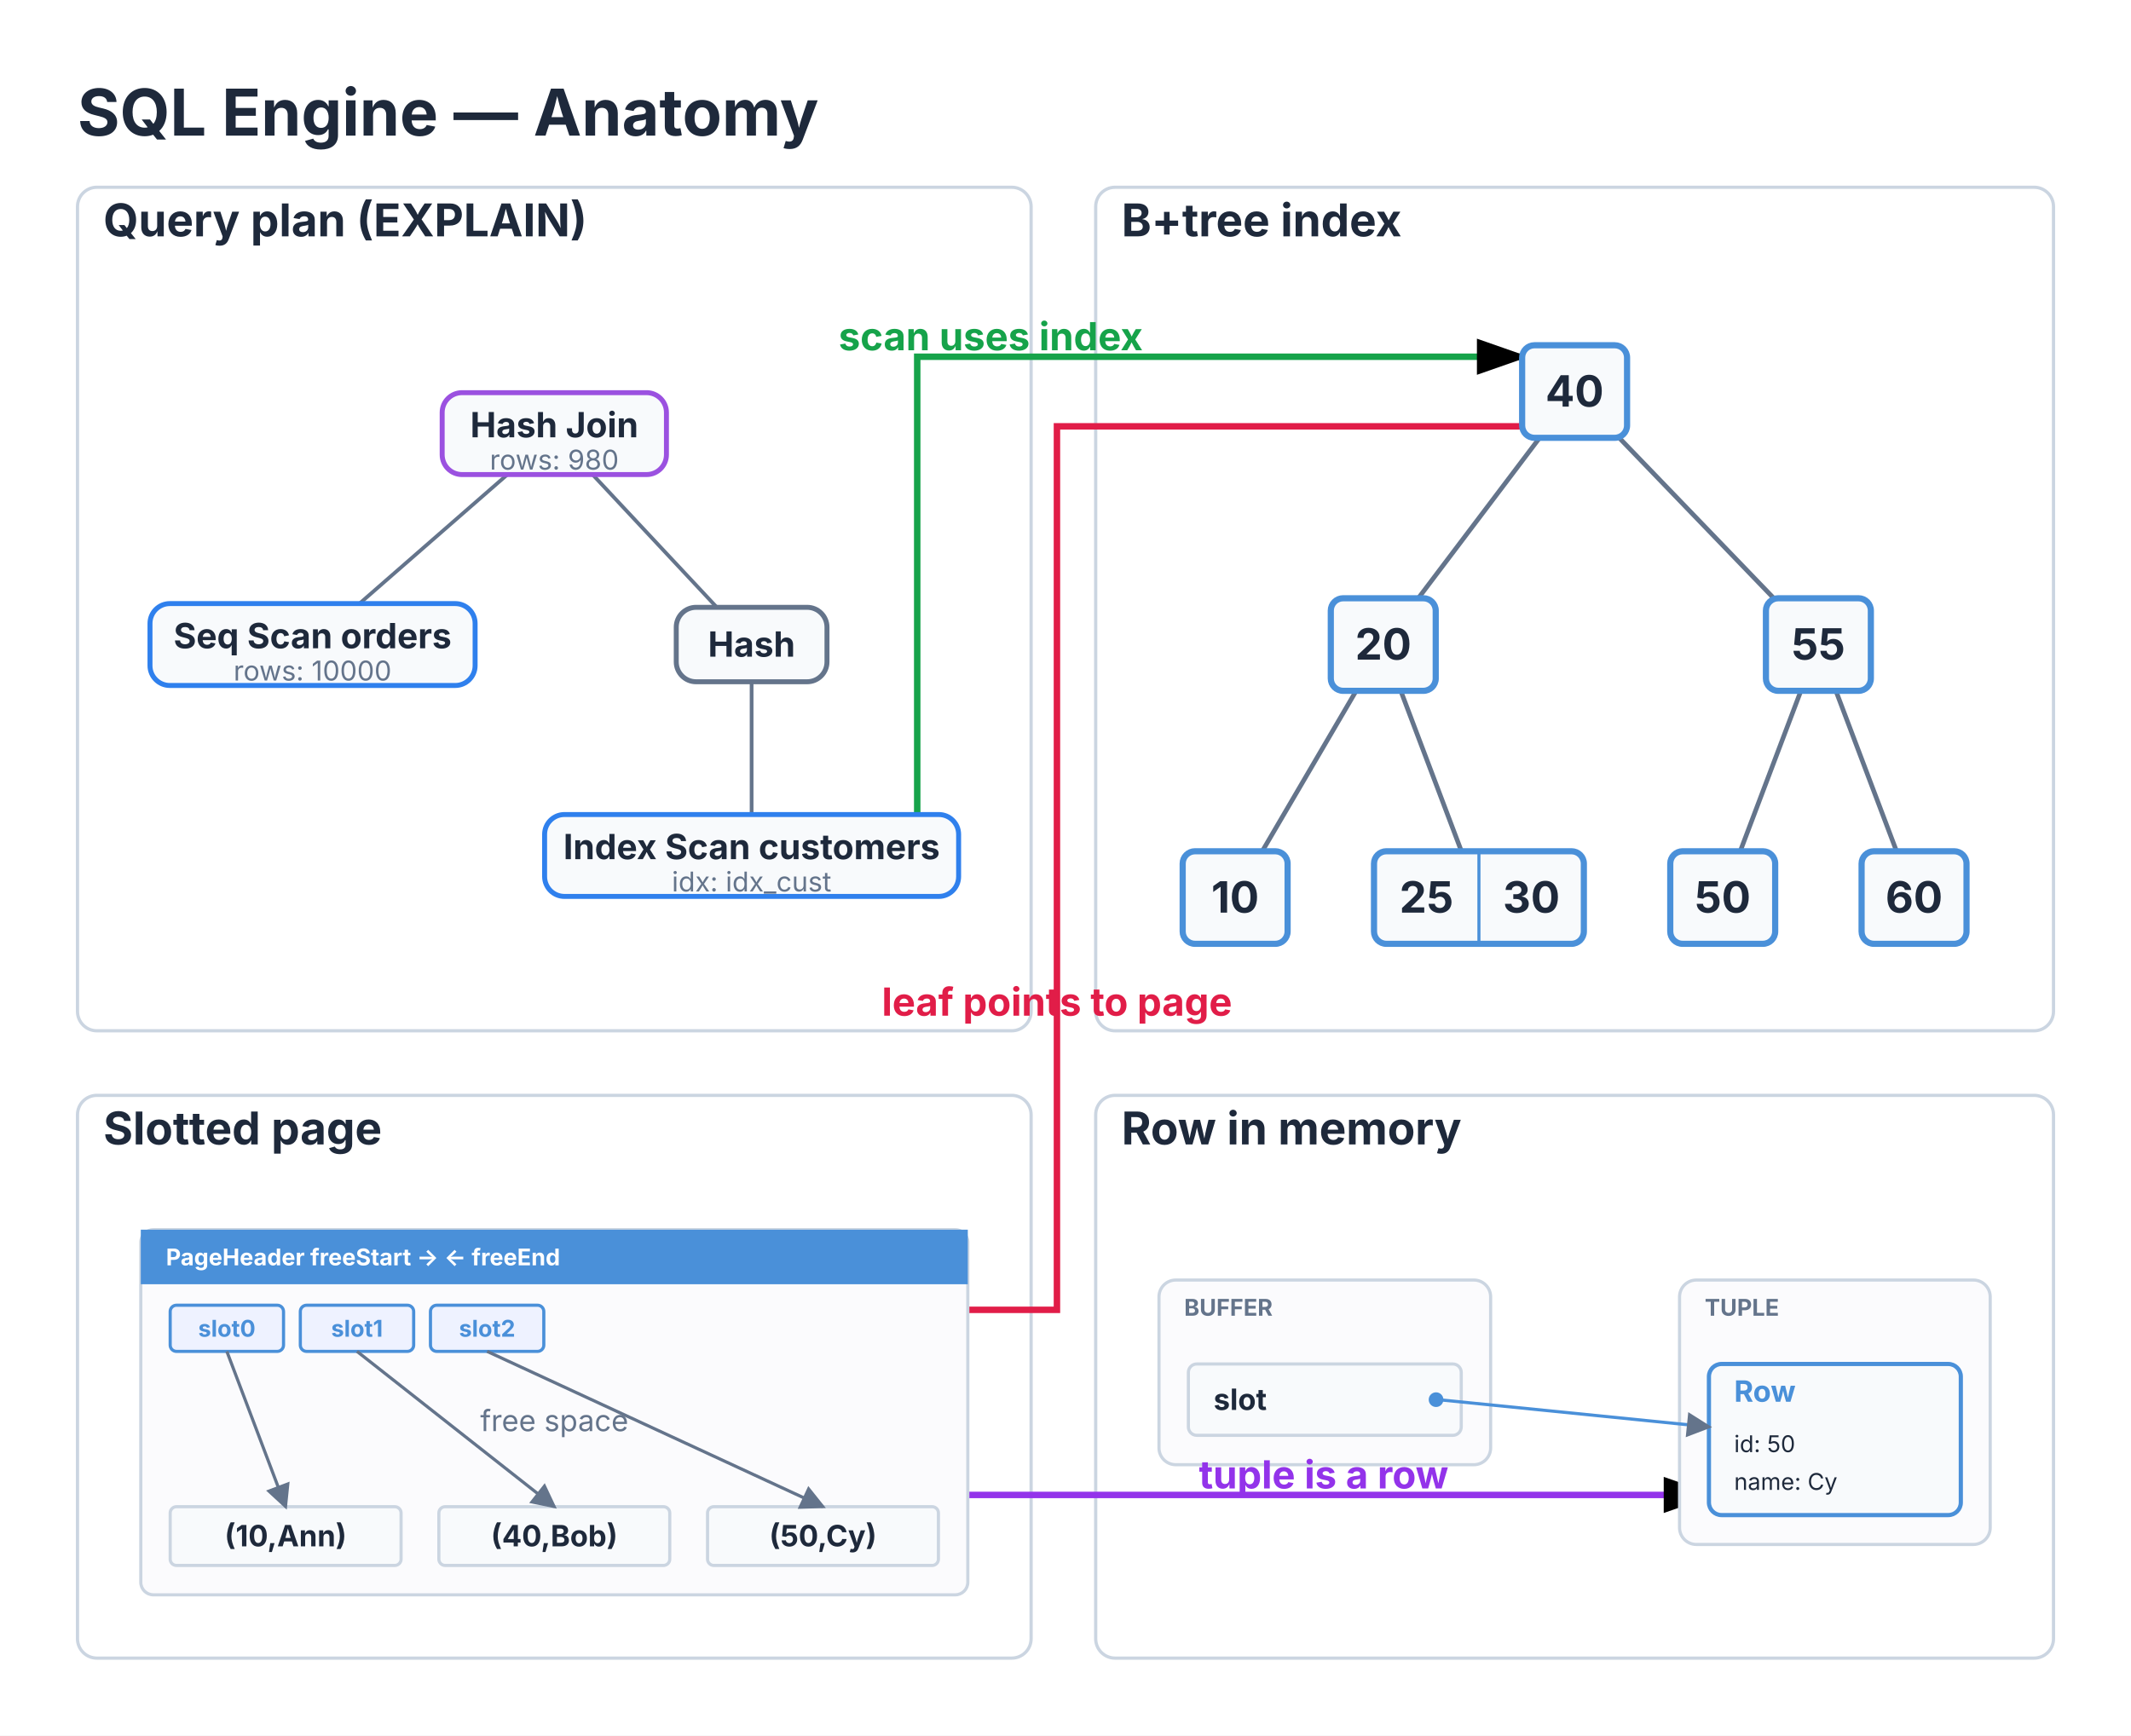
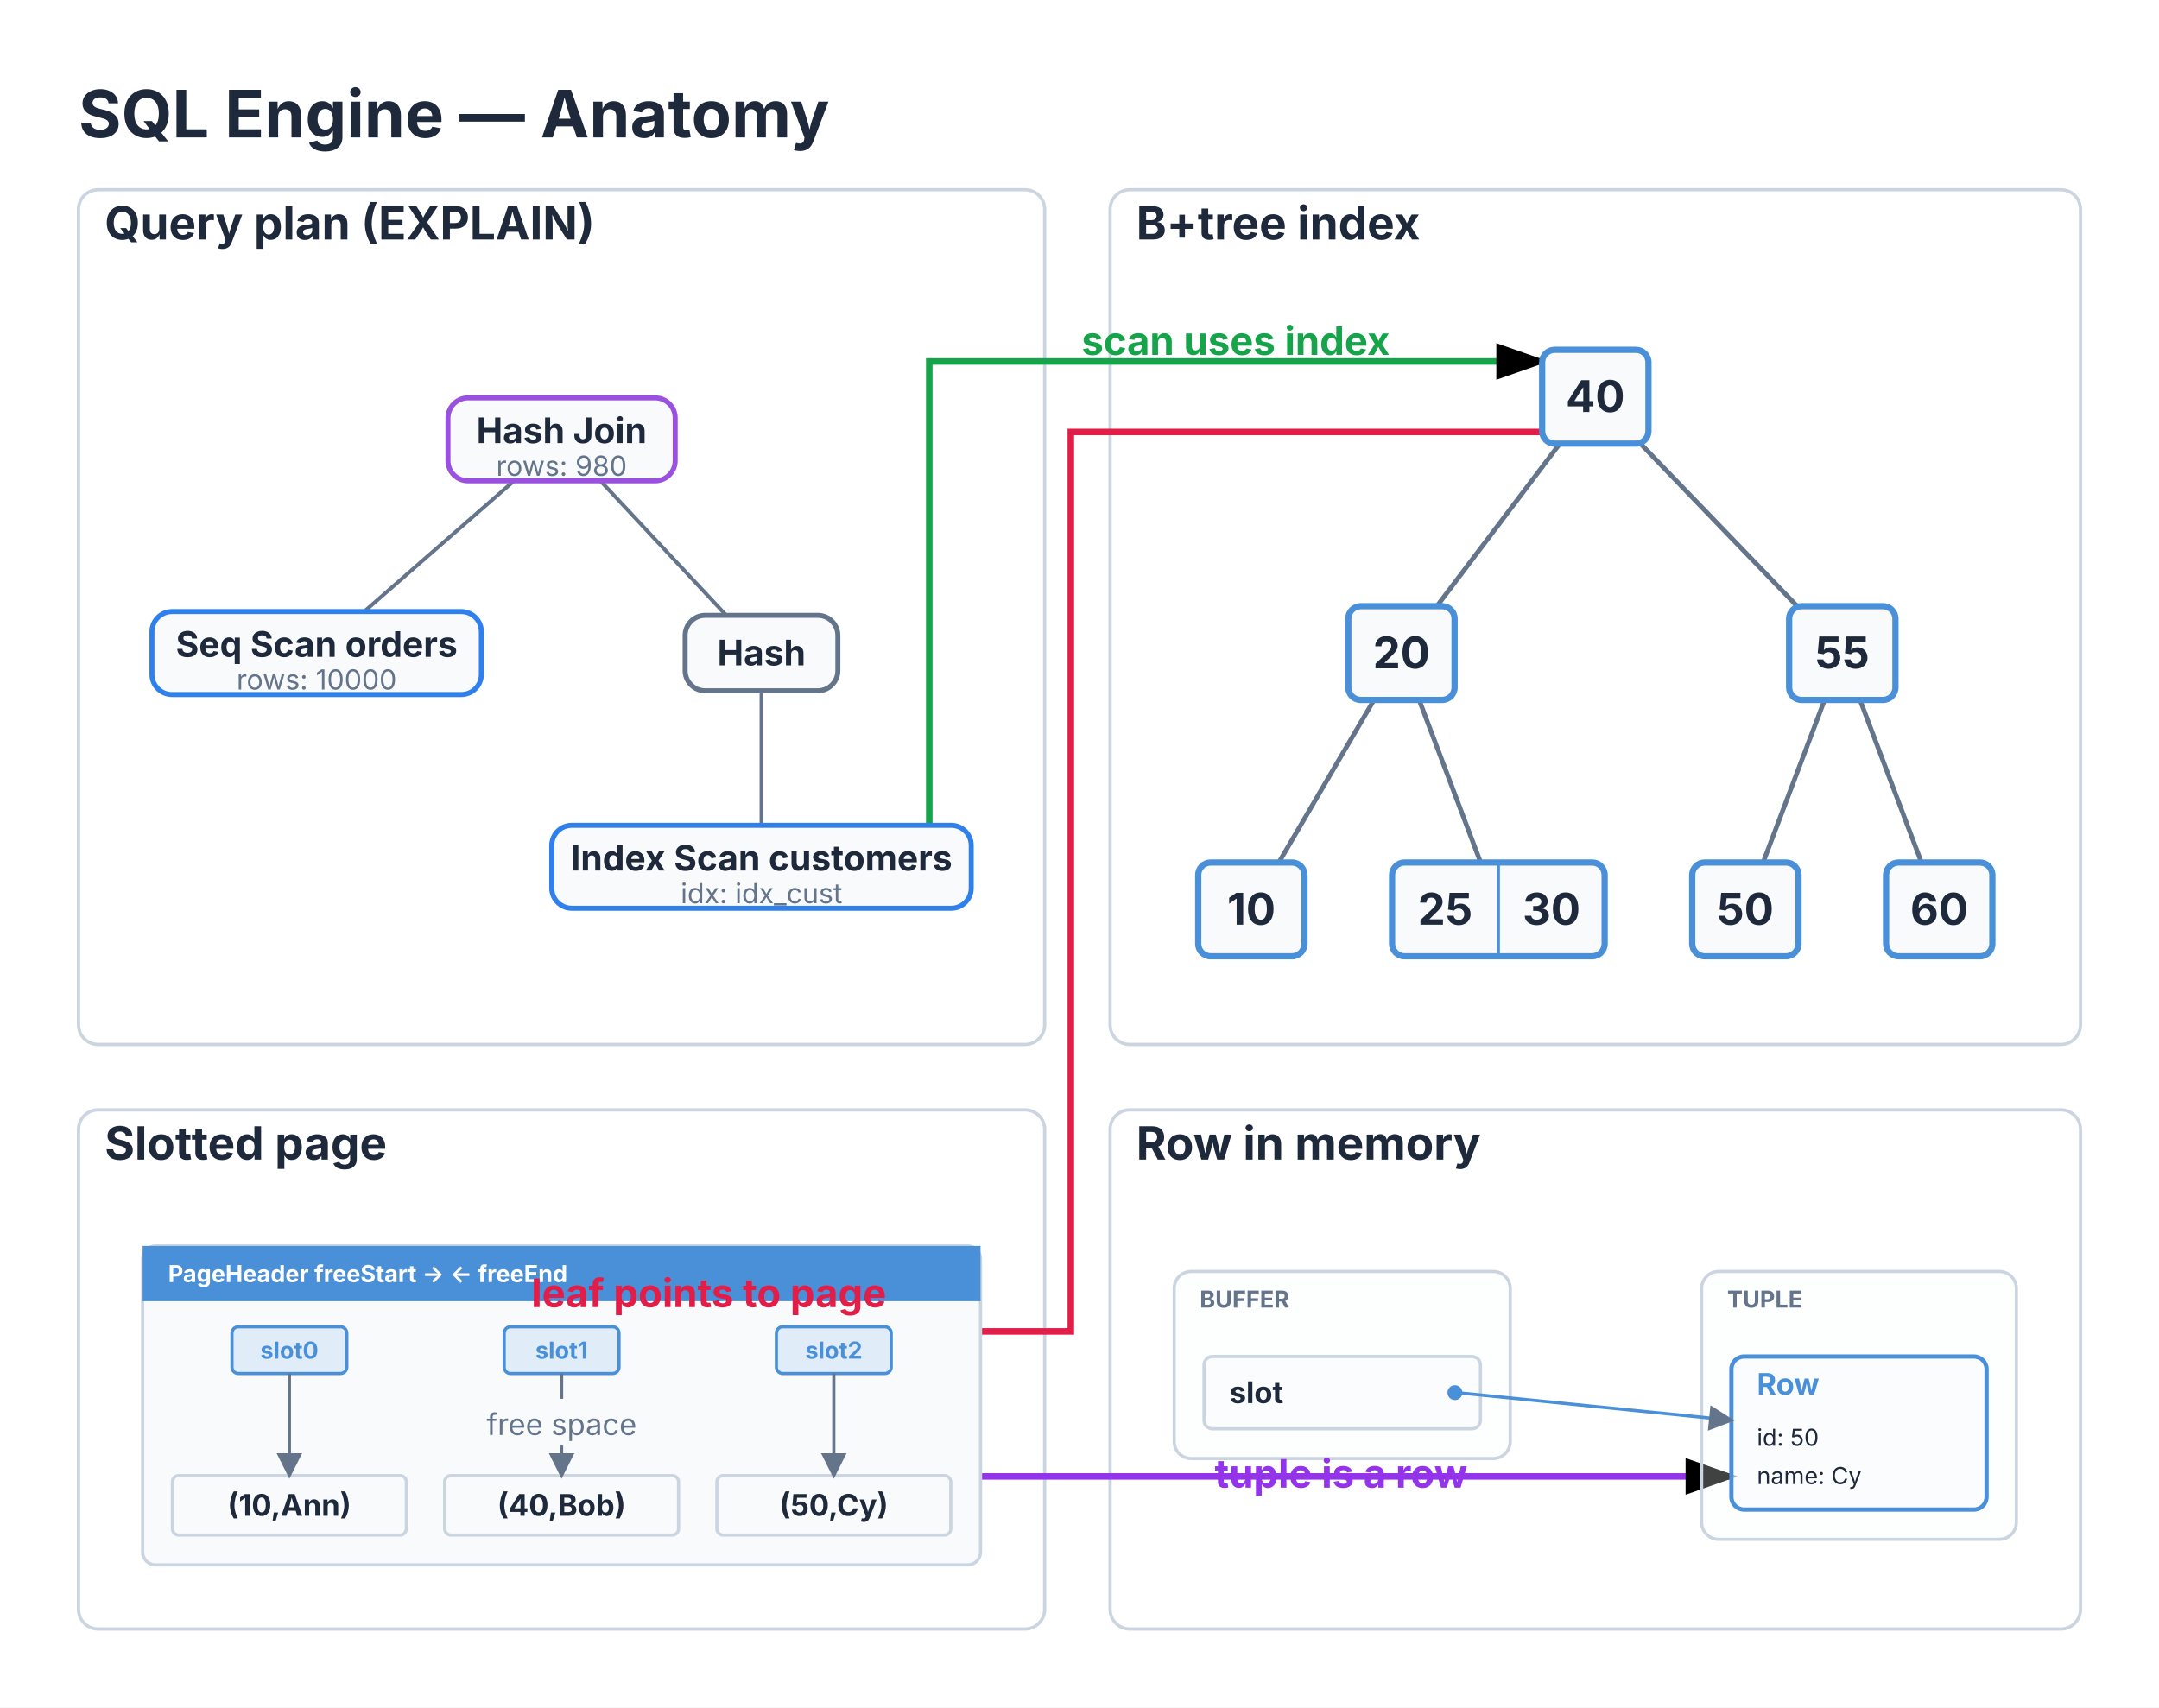
- <svg xmlns="http://www.w3.org/2000/svg" viewBox="0 0 659.9 537.562" width="659.9" height="537.562">
+ <svg xmlns="http://www.w3.org/2000/svg" viewBox="0 0 659.9 521.962" width="659.9" height="521.962">
  <defs>
    <marker id="struct-arrow" markerWidth="8" markerHeight="8" refX="7" refY="4" orient="auto">
      <path d="M0 0 L8 4 L0 8 z" fill="#64748B" />
    </marker>
    <marker id="struct-arrow" markerWidth="8" markerHeight="8" refX="7" refY="4" orient="auto">
      <path d="M0 0 L8 4 L0 8 z" fill="#4A90D9" />
    </marker>
    <marker id="triton-crosslink-arrow" markerWidth="8" markerHeight="5.6" refX="7" refY="2.8" orient="auto">
      <polygon points="0 0, 8 2.8, 0 5.6" fill="currentColor" />
    </marker>
  </defs>
-   <rect x="0" y="0" width="659.9" height="537.562" fill="#FFFFFF" />
+   <rect x="0" y="0" width="659.9" height="521.962" fill="#FFFFFF" />
  <text x="24" y="42" font-size="20" font-family="Inter, system-ui, -apple-system, sans-serif" fill="#1E293B" font-weight="bold">SQL Engine — Anatomy</text>
  <rect x="24" y="58" width="295.3" height="261.262" fill="#FFFFFF" stroke="#CBD5E1" stroke-width="1" rx="6" />
  <rect x="339.3" y="58" width="296.6" height="261.262" fill="#FFFFFF" stroke="#CBD5E1" stroke-width="1" rx="6" />
-   <rect x="24" y="339.262" width="295.3" height="174.3" fill="#FFFFFF" stroke="#CBD5E1" stroke-width="1" rx="6" />
-   <rect x="339.3" y="339.262" width="296.6" height="174.3" fill="#FFFFFF" stroke="#CBD5E1" stroke-width="1" rx="6" />
+   <rect x="24" y="339.262" width="295.3" height="158.7" fill="#FFFFFF" stroke="#CBD5E1" stroke-width="1" rx="6" />
+   <rect x="339.3" y="339.262" width="296.6" height="158.7" fill="#FFFFFF" stroke="#CBD5E1" stroke-width="1" rx="6" />
  <path d="M 284.033 252.28 L 284.033 110.491 L 471.354 110.491" stroke="#16A34A" stroke-width="2" fill="none" marker-end="url(#triton-crosslink-arrow)" />
-   <path d="M 471.354 132.048 L 327.3 132.048 L 327.3 405.692 L 87.8 405.692" stroke="#E11D48" stroke-width="2" fill="none" marker-end="url(#triton-crosslink-arrow)" />
-   <path d="M 290.6 463.022 L 529.2 463.022" stroke="#9333EA" stroke-width="2" fill="none" marker-end="url(#triton-crosslink-arrow)" />
+   <path d="M 471.354 132.048 L 327.3 132.048 L 327.3 406.992 L 106 406.992" stroke="#E11D48" stroke-width="2" fill="none" marker-end="url(#triton-crosslink-arrow)" />
+   <path d="M 290.6 451.322 L 529.2 451.322" stroke="#9333EA" stroke-width="2" fill="none" marker-end="url(#triton-crosslink-arrow)" />
  <text x="32" y="73.2" font-size="14" font-family="Inter, system-ui, -apple-system, sans-serif" fill="#1E293B" text-anchor="start" font-weight="bold">Query plan (EXPLAIN)</text>
  <g transform="translate(28, 103.1723) scale(0.7685965)">
    <path d="M 167.99 57 L 108.4 109" stroke="#64748B" stroke-width="1.5" fill="none" />
    <path d="M 202.33 57 L 252.37 110.5" stroke="#64748B" stroke-width="1.5" fill="none" />
    <path d="M 266.39 140.5 L 266.39 194" stroke="#64748B" stroke-width="1.5" fill="none" />
    <rect x="141.72" y="24" width="90.357" height="33" fill="#F8FAFC" stroke="#9b51e0" stroke-width="2" rx="8" />
    <text x="186.899" y="42" font-size="14" font-family="Inter, system-ui, -apple-system, sans-serif" fill="#1E293B" text-anchor="middle" font-weight="bold">Hash Join</text>
    <text x="186.899" y="55" font-size="11" font-family="Inter, system-ui, -apple-system, sans-serif" fill="#64748B" text-anchor="middle">rows: 980</text>
    <rect x="24" y="109" width="130.99" height="33" fill="#F8FAFC" stroke="#2f80ed" stroke-width="2" rx="8" />
    <text x="89.495" y="127" font-size="14" font-family="Inter, system-ui, -apple-system, sans-serif" fill="#1E293B" text-anchor="middle" font-weight="bold">Seq Scan orders</text>
    <text x="89.495" y="140" font-size="11" font-family="Inter, system-ui, -apple-system, sans-serif" fill="#64748B" text-anchor="middle">rows: 10000</text>
    <rect x="236.029" y="110.5" width="60.731" height="30" fill="#F8FAFC" stroke="#64748B" stroke-width="2" rx="8" />
    <text x="266.394" y="130.4" font-size="14" font-family="Inter, system-ui, -apple-system, sans-serif" fill="#1E293B" text-anchor="middle" font-weight="bold">Hash</text>
    <rect x="182.99" y="194" width="166.809" height="33" fill="#F8FAFC" stroke="#2f80ed" stroke-width="2" rx="8" />
    <text x="266.394" y="212" font-size="14" font-family="Inter, system-ui, -apple-system, sans-serif" fill="#1E293B" text-anchor="middle" font-weight="bold">Index Scan customers</text>
    <text x="266.394" y="225" font-size="11" font-family="Inter, system-ui, -apple-system, sans-serif" fill="#64748B" text-anchor="middle">idx: idx_cust</text>
  </g>
  <text x="347.3" y="73.2" font-size="14" font-family="Inter, system-ui, -apple-system, sans-serif" fill="#1E293B" text-anchor="start" font-weight="bold">B+tree index</text>
  <g transform="translate(343.3, 84) scale(0.9556291)">
    <path d="M 139.66 54 L 100.34 106" stroke="#64748B" stroke-width="1.5" fill="none" />
    <path d="M 165.45 54 L 215.55 106" stroke="#64748B" stroke-width="1.5" fill="none" />
    <path d="M 80.22 136 L 49.78 188" stroke="#64748B" stroke-width="1.5" fill="none" />
    <path d="M 94.67 136 L 114.33 188" stroke="#64748B" stroke-width="1.5" fill="none" />
    <path d="M 224.33 136 L 204.67 188" stroke="#64748B" stroke-width="1.5" fill="none" />
    <path d="M 235.67 136 L 255.33 188" stroke="#64748B" stroke-width="1.5" fill="none" />
    <rect x="134" y="24" width="34" height="30" fill="#F8FAFC" stroke="#4A90D9" stroke-width="2" rx="4" />
    <text x="151" y="43.9" font-size="14" font-family="Inter, system-ui, -apple-system, sans-serif" fill="#1E293B" text-anchor="middle" font-weight="bold">40</text>
    <rect x="72" y="106" width="34" height="30" fill="#F8FAFC" stroke="#4A90D9" stroke-width="2" rx="4" />
    <text x="89" y="125.9" font-size="14" font-family="Inter, system-ui, -apple-system, sans-serif" fill="#1E293B" text-anchor="middle" font-weight="bold">20</text>
    <rect x="24" y="188" width="34" height="30" fill="#F8FAFC" stroke="#4A90D9" stroke-width="2" rx="4" />
    <text x="41" y="207.9" font-size="14" font-family="Inter, system-ui, -apple-system, sans-serif" fill="#1E293B" text-anchor="middle" font-weight="bold">10</text>
    <rect x="86" y="188" width="68" height="30" fill="#F8FAFC" stroke="#4A90D9" stroke-width="2" rx="4" />
    <text x="103" y="207.9" font-size="14" font-family="Inter, system-ui, -apple-system, sans-serif" fill="#1E293B" text-anchor="middle" font-weight="bold">25</text>
    <path d="M 120 188 L 120 218" stroke="#4A90D9" stroke-width="1" fill="none" />
    <text x="137" y="207.9" font-size="14" font-family="Inter, system-ui, -apple-system, sans-serif" fill="#1E293B" text-anchor="middle" font-weight="bold">30</text>
    <rect x="213" y="106" width="34" height="30" fill="#F8FAFC" stroke="#4A90D9" stroke-width="2" rx="4" />
    <text x="230" y="125.9" font-size="14" font-family="Inter, system-ui, -apple-system, sans-serif" fill="#1E293B" text-anchor="middle" font-weight="bold">55</text>
    <rect x="182" y="188" width="34" height="30" fill="#F8FAFC" stroke="#4A90D9" stroke-width="2" rx="4" />
    <text x="199" y="207.9" font-size="14" font-family="Inter, system-ui, -apple-system, sans-serif" fill="#1E293B" text-anchor="middle" font-weight="bold">50</text>
    <rect x="244" y="188" width="34" height="30" fill="#F8FAFC" stroke="#4A90D9" stroke-width="2" rx="4" />
    <text x="261" y="207.9" font-size="14" font-family="Inter, system-ui, -apple-system, sans-serif" fill="#1E293B" text-anchor="middle" font-weight="bold">60</text>
  </g>
  <text x="32" y="354.462" font-size="14" font-family="Inter, system-ui, -apple-system, sans-serif" fill="#1E293B" text-anchor="start" font-weight="bold">Slotted page</text>
  <g transform="translate(28, 365.2623) scale(0.65)">
-     <rect x="24" y="24" width="394" height="174" fill="#fbfbfd" stroke="#CBD5E1" stroke-width="1.5" rx="6" />
+     <rect x="24" y="24" width="394" height="150" fill="#F8FAFC" stroke="#CBD5E1" stroke-width="1.5" rx="6" />
    <rect x="24" y="24" width="394" height="26" fill="#4A90D9" stroke="#4A90D9" stroke-width="0" rx="0" />
    <text x="36" y="41" font-size="11" font-family="Inter, system-ui, -apple-system, sans-serif" fill="#ffffff" font-weight="bold">PageHeader    freeStart →        ← freeEnd</text>
-     <rect x="38" y="60" width="54" height="22" fill="#eef2ff" stroke="#4A90D9" stroke-width="1.5" rx="3" />
-     <text x="65" y="75" font-size="11" font-family="Inter, system-ui, -apple-system, sans-serif" fill="#4A90D9" text-anchor="middle" font-weight="bold">slot0</text>
-     <rect x="100" y="60" width="54" height="22" fill="#eef2ff" stroke="#4A90D9" stroke-width="1.5" rx="3" />
-     <text x="127" y="75" font-size="11" font-family="Inter, system-ui, -apple-system, sans-serif" fill="#4A90D9" text-anchor="middle" font-weight="bold">slot1</text>
-     <rect x="162" y="60" width="54" height="22" fill="#eef2ff" stroke="#4A90D9" stroke-width="1.5" rx="3" />
-     <text x="189" y="75" font-size="11" font-family="Inter, system-ui, -apple-system, sans-serif" fill="#4A90D9" text-anchor="middle" font-weight="bold">slot2</text>
-     <text x="221" y="120" font-size="14" font-family="Inter, system-ui, -apple-system, sans-serif" fill="#64748B" text-anchor="middle">free space</text>
-     <rect x="38" y="156" width="110" height="28" fill="#F8FAFC" stroke="#CBD5E1" stroke-width="1.5" rx="3" />
-     <text x="93" y="174.9" font-size="14" font-family="Inter, system-ui, -apple-system, sans-serif" fill="#1E293B" text-anchor="middle" font-weight="bold">(10,Ann)</text>
-     <path d="M 65 82 L 93 156" stroke="#64748B" stroke-width="1.5" fill="none" marker-end="url(#struct-arrow)" />
-     <rect x="166" y="156" width="110" height="28" fill="#F8FAFC" stroke="#CBD5E1" stroke-width="1.5" rx="3" />
-     <text x="221" y="174.9" font-size="14" font-family="Inter, system-ui, -apple-system, sans-serif" fill="#1E293B" text-anchor="middle" font-weight="bold">(40,Bob)</text>
-     <path d="M 127 82 L 221 156" stroke="#64748B" stroke-width="1.5" fill="none" marker-end="url(#struct-arrow)" />
-     <rect x="294" y="156" width="110" height="28" fill="#F8FAFC" stroke="#CBD5E1" stroke-width="1.5" rx="3" />
-     <text x="349" y="174.9" font-size="14" font-family="Inter, system-ui, -apple-system, sans-serif" fill="#1E293B" text-anchor="middle" font-weight="bold">(50,Cy)</text>
-     <path d="M 189 82 L 349 156" stroke="#64748B" stroke-width="1.5" fill="none" marker-end="url(#struct-arrow)" />
+     <rect x="66" y="62" width="54" height="22" fill="#4A90D9" fill-opacity="0.14" stroke="#4A90D9" stroke-width="1.5" rx="3" />
+     <text x="93" y="77" font-size="11" font-family="Inter, system-ui, -apple-system, sans-serif" fill="#4A90D9" text-anchor="middle" font-weight="bold">slot0</text>
+     <rect x="194" y="62" width="54" height="22" fill="#4A90D9" fill-opacity="0.14" stroke="#4A90D9" stroke-width="1.5" rx="3" />
+     <text x="221" y="77" font-size="11" font-family="Inter, system-ui, -apple-system, sans-serif" fill="#4A90D9" text-anchor="middle" font-weight="bold">slot1</text>
+     <rect x="322" y="62" width="54" height="22" fill="#4A90D9" fill-opacity="0.14" stroke="#4A90D9" stroke-width="1.5" rx="3" />
+     <text x="349" y="77" font-size="11" font-family="Inter, system-ui, -apple-system, sans-serif" fill="#4A90D9" text-anchor="middle" font-weight="bold">slot2</text>
+     <text x="221" y="112.9" font-size="14" font-family="Inter, system-ui, -apple-system, sans-serif" fill="#64748B" text-anchor="middle">free space</text>
+     <rect x="38" y="132" width="110" height="28" fill="#F8FAFC" stroke="#CBD5E1" stroke-width="1.5" rx="3" />
+     <text x="93" y="150.9" font-size="14" font-family="Inter, system-ui, -apple-system, sans-serif" fill="#1E293B" text-anchor="middle" font-weight="bold">(10,Ann)</text>
+     <rect x="166" y="132" width="110" height="28" fill="#F8FAFC" stroke="#CBD5E1" stroke-width="1.5" rx="3" />
+     <text x="221" y="150.9" font-size="14" font-family="Inter, system-ui, -apple-system, sans-serif" fill="#1E293B" text-anchor="middle" font-weight="bold">(40,Bob)</text>
+     <rect x="294" y="132" width="110" height="28" fill="#F8FAFC" stroke="#CBD5E1" stroke-width="1.5" rx="3" />
+     <text x="349" y="150.9" font-size="14" font-family="Inter, system-ui, -apple-system, sans-serif" fill="#1E293B" text-anchor="middle" font-weight="bold">(50,Cy)</text>
+     <path d="M 93 84 L 93 132" stroke="#64748B" stroke-width="1.5" fill="none" marker-end="url(#struct-arrow)" />
+     <path d="M 221 84 L 221 95.9 M 221 117.9 L 221 132" stroke="#64748B" stroke-width="1.5" fill="none" marker-end="url(#struct-arrow)" />
+     <path d="M 349 84 L 349 132" stroke="#64748B" stroke-width="1.5" fill="none" marker-end="url(#struct-arrow)" />
  </g>
  <text x="347.3" y="354.462" font-size="14" font-family="Inter, system-ui, -apple-system, sans-serif" fill="#1E293B" text-anchor="start" font-weight="bold">Row in memory</text>
-   <g transform="translate(343.3, 380.8623) scale(0.65)">
-     <rect x="24" y="24" width="158" height="88" fill="#fbfbfd" stroke="#CBD5E1" stroke-width="1.5" rx="8" />
+   <g transform="translate(343.3, 373.0623) scale(0.65)">
+     <rect x="24" y="24" width="158" height="88" fill="#F8FAFC" fill-opacity="0.26" stroke="#CBD5E1" stroke-width="1.5" rx="8" />
    <text x="36" y="41" font-size="11" font-family="Inter, system-ui, -apple-system, sans-serif" fill="#64748B" font-weight="bold">BUFFER</text>
-     <rect x="38" y="64" width="130" height="34" fill="#F8FAFC" stroke="#CBD5E1" stroke-width="1.5" rx="4" />
+     <rect x="38" y="64" width="130" height="34" fill="#F8FAFC" fill-opacity="0.56" stroke="#CBD5E1" stroke-width="1.5" rx="4" />
    <text x="50" y="85.9" font-size="14" font-family="Inter, system-ui, -apple-system, sans-serif" fill="#1E293B" font-weight="bold">slot</text>
    <circle cx="156" cy="81" r="3" fill="#4A90D9" stroke="#4A90D9" stroke-width="1" />
-     <rect x="272" y="24" width="148" height="126" fill="#fbfbfd" stroke="#CBD5E1" stroke-width="1.5" rx="8" />
+     <rect x="272" y="24" width="148" height="126" fill="#F8FAFC" fill-opacity="0.26" stroke="#CBD5E1" stroke-width="1.5" rx="8" />
    <text x="284" y="41" font-size="11" font-family="Inter, system-ui, -apple-system, sans-serif" fill="#64748B" font-weight="bold">TUPLE</text>
-     <rect x="286" y="64" width="120" height="72" fill="#F8FAFC" stroke="#4A90D9" stroke-width="2" rx="6" />
+     <rect x="286" y="64" width="120" height="72" fill="#F8FAFC" fill-opacity="0.62" stroke="#4A90D9" stroke-width="2" rx="6" />
    <text x="298" y="82" font-size="14" font-family="Inter, system-ui, -apple-system, sans-serif" fill="#4A90D9" font-weight="bold">Row</text>
    <text x="298" y="106" font-size="11" font-family="Inter, system-ui, -apple-system, sans-serif" fill="#1E293B">id: 50</text>
    <text x="298" y="124" font-size="11" font-family="Inter, system-ui, -apple-system, sans-serif" fill="#1E293B">name: Cy</text>
    <path d="M 158 81.1 L 286 93.97" stroke="#4A90D9" stroke-width="1.5" fill="none" marker-end="url(#struct-arrow)" />
  </g>
-   <text x="306.799" y="108.491" font-size="12" font-family="Inter, system-ui, -apple-system, sans-serif" fill="#16A34A" text-anchor="middle" font-weight="bold">scan uses index</text>
-   <text x="327.3" y="314.593" font-size="12" font-family="Inter, system-ui, -apple-system, sans-serif" fill="#E11D48" text-anchor="middle" font-weight="bold">leaf points to page</text>
-   <text x="409.9" y="461.022" font-size="12" font-family="Inter, system-ui, -apple-system, sans-serif" fill="#9333EA" text-anchor="middle" font-weight="bold">tuple is a row</text>
+   <text x="377.694" y="108.491" font-size="12" font-family="Inter, system-ui, -apple-system, sans-serif" fill="#16A34A" text-anchor="middle" font-weight="bold">scan uses index</text>
+   <text x="216.65" y="399.562" font-size="12" font-family="Inter, system-ui, -apple-system, sans-serif" fill="#E11D48" text-anchor="middle" font-weight="bold">leaf points to page</text>
+   <text x="409.9" y="454.762" font-size="12" font-family="Inter, system-ui, -apple-system, sans-serif" fill="#9333EA" text-anchor="middle" font-weight="bold">tuple is a row</text>
</svg>
